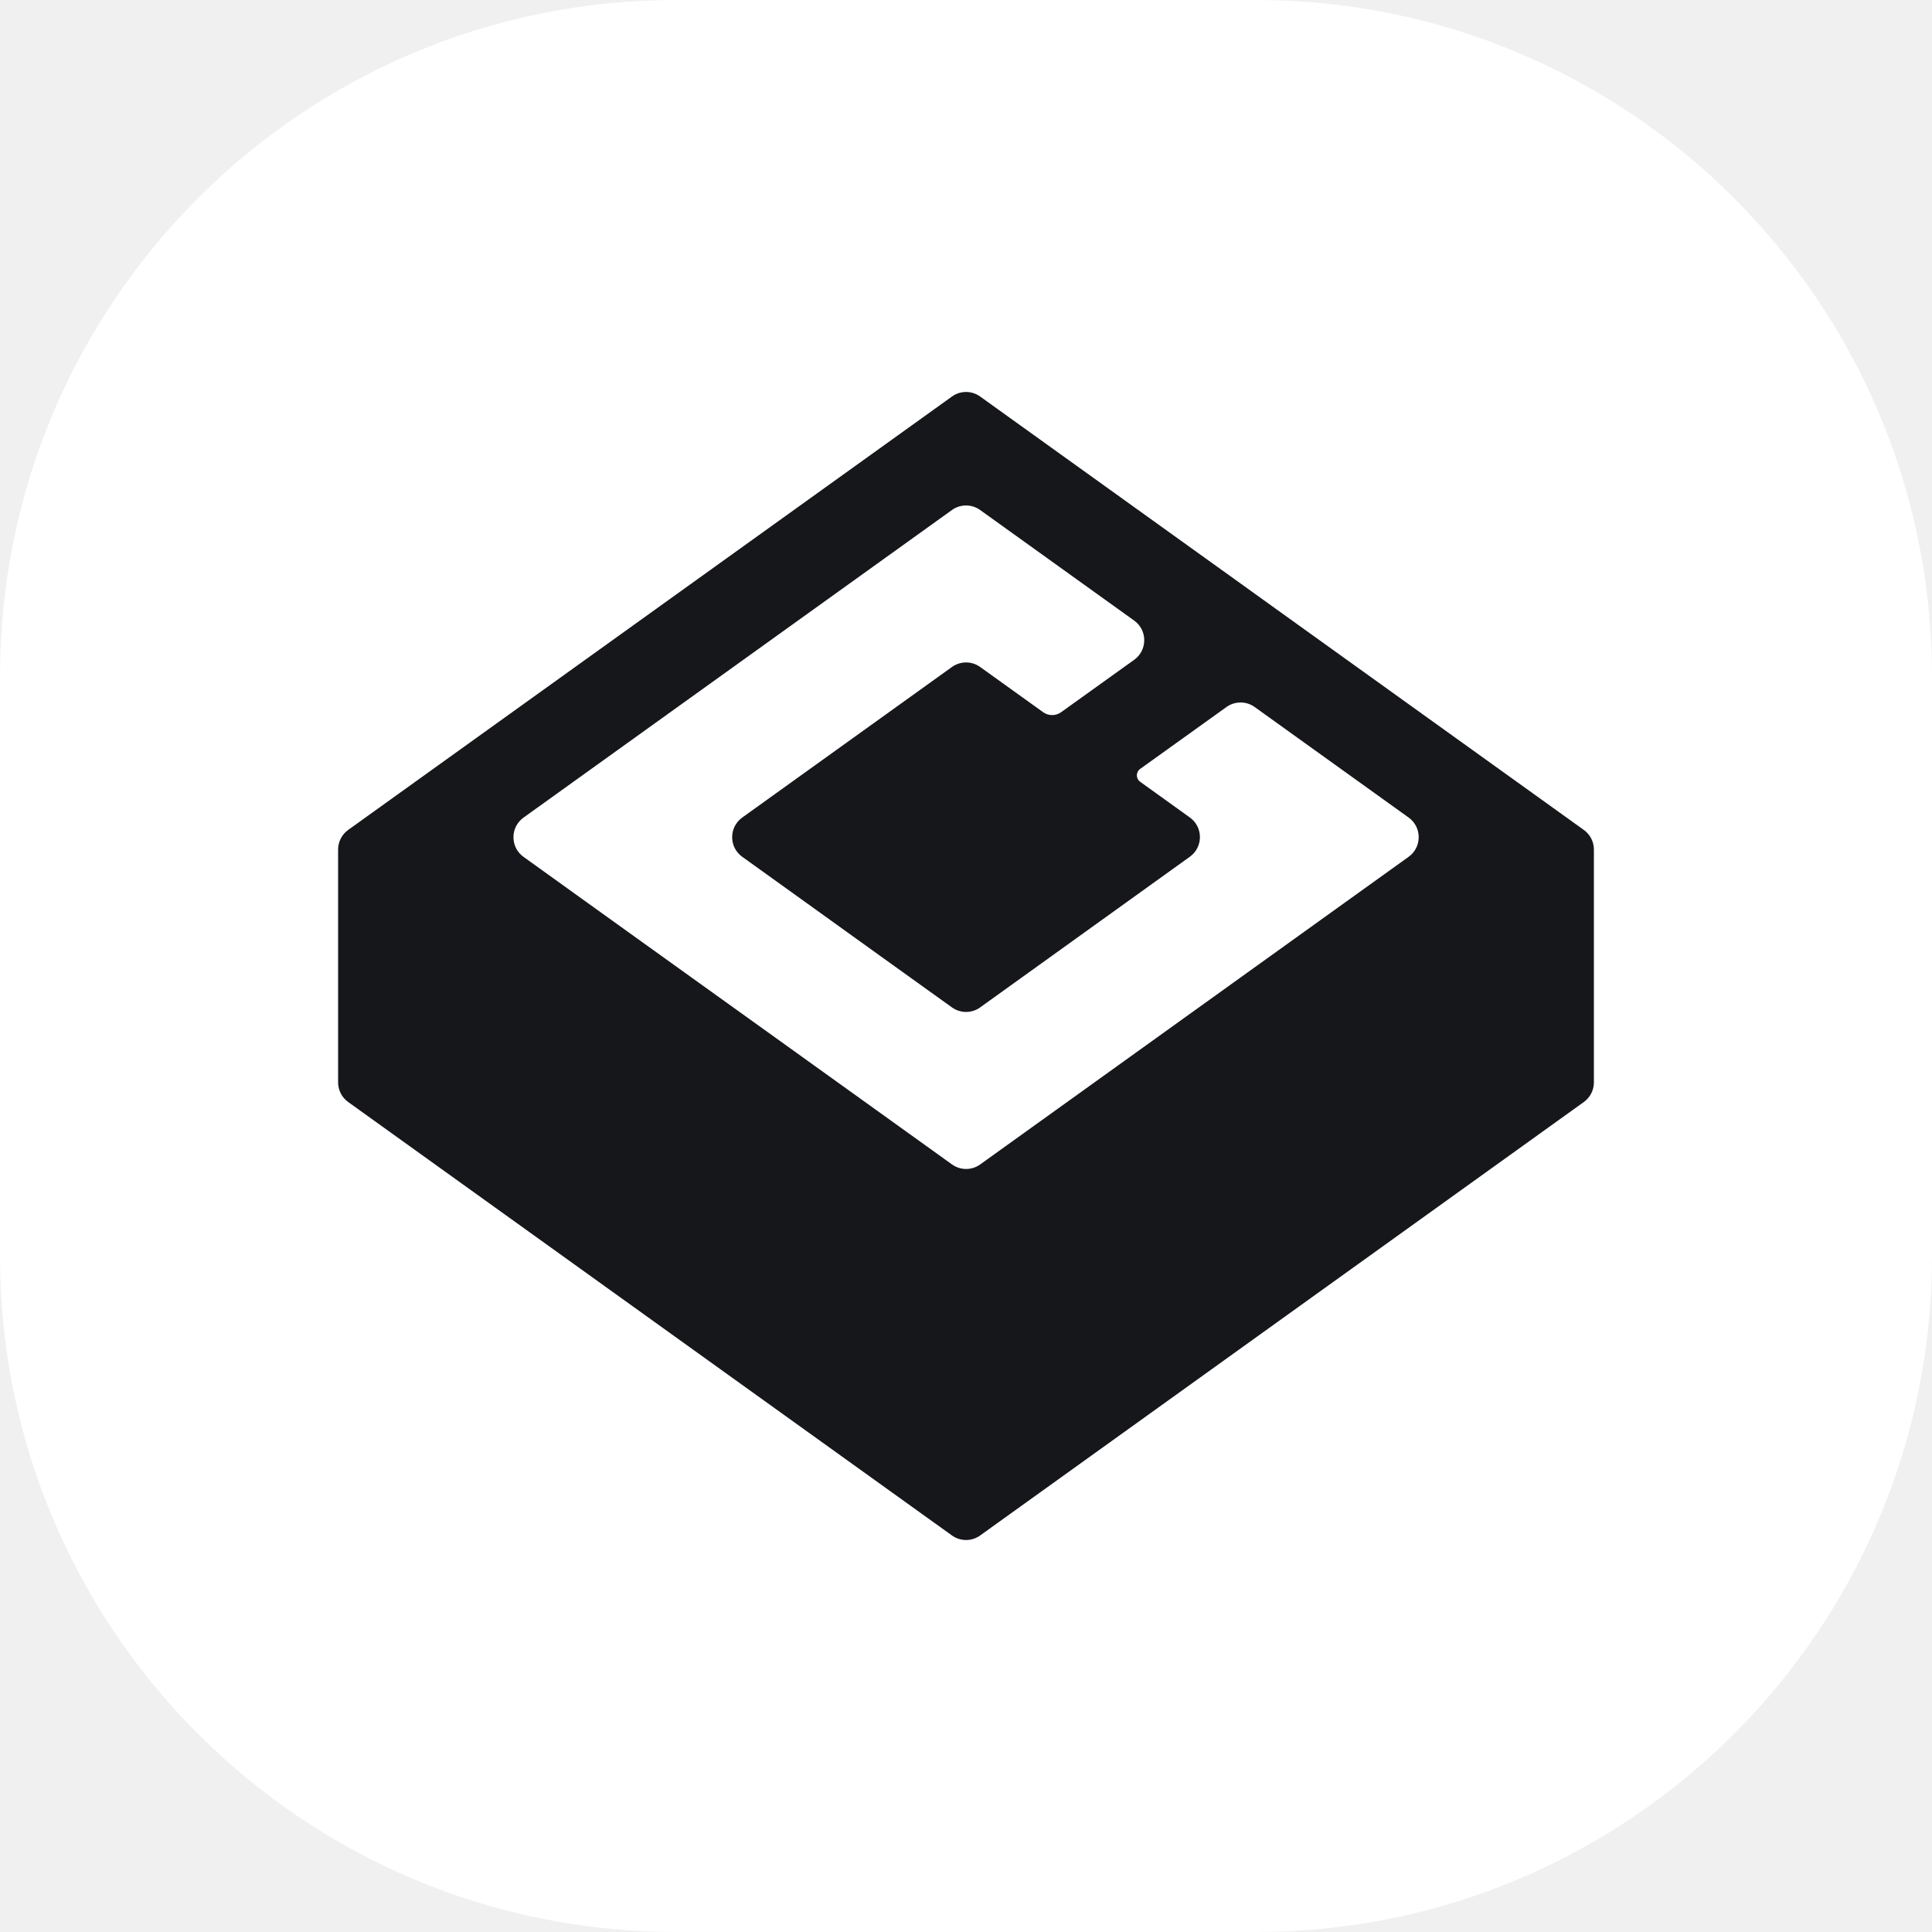
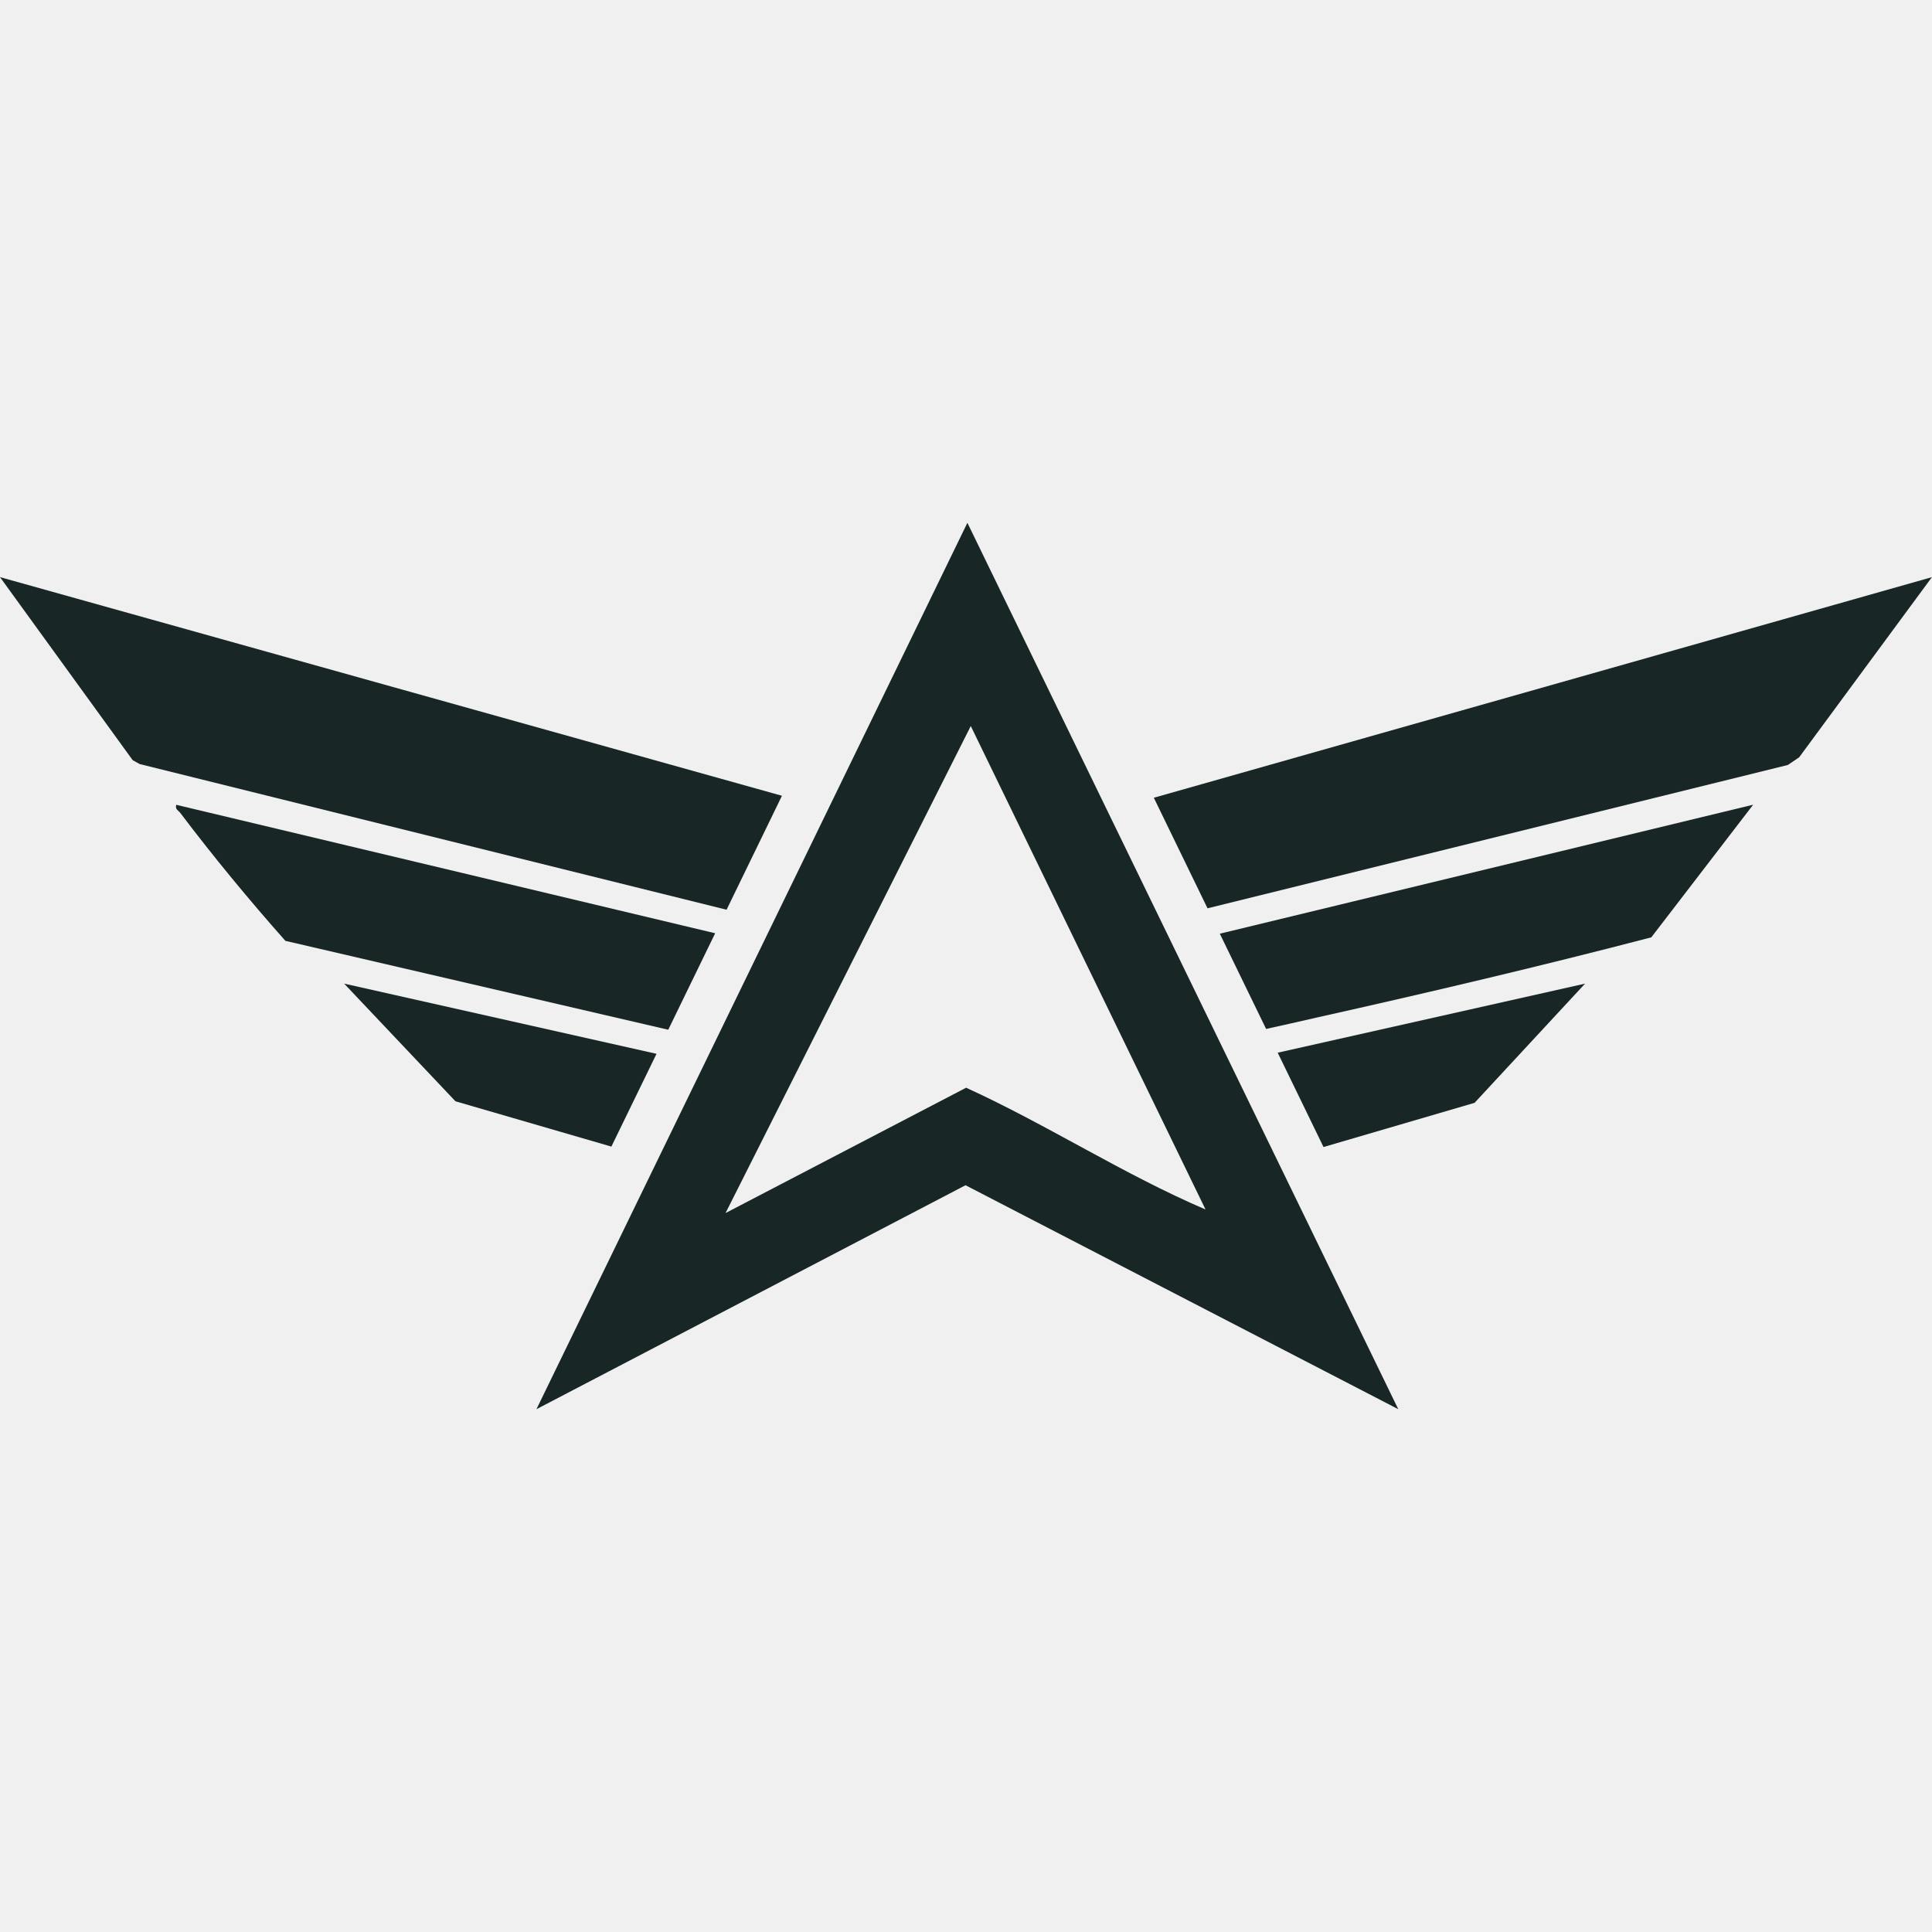
- <svg xmlns="http://www.w3.org/2000/svg" version="1.1" width="1000" height="1000">
-   <g clip-path="url(#SvgjsClipPath1010)">
-     <rect width="1000" height="1000" fill="#ffffff" />
-     <g transform="matrix(12.5,0,0,12.5,150,150)">
-       <svg version="1.1" width="56" height="56">
-         <svg width="56" height="56" viewBox="0 0 56 56" fill="none">
-           <path d="M41 13.333L39.368 12.16L28.585 4.419C28.237 4.168 27.767 4.168 27.419 4.419L2.417 22.366C2.155 22.554 2 22.856 2 23.178V32.819C2 33.142 2.155 33.444 2.417 33.632L27.419 51.581C27.767 51.831 28.237 51.831 28.585 51.581L53.583 33.632C53.845 33.444 54 33.142 54 32.819V23.178C54 22.856 53.845 22.554 53.583 22.366L41 13.333ZM27.419 9.118C27.767 8.868 28.237 8.868 28.585 9.118L34.964 13.697C35.52 14.096 35.52 14.923 34.963 15.322L31.938 17.491C31.716 17.65 31.417 17.65 31.195 17.491L28.585 15.618C28.237 15.368 27.767 15.368 27.419 15.618L18.734 21.853C18.178 22.252 18.178 23.079 18.734 23.478L21.166 25.224L24.438 27.576L27.419 29.715C27.767 29.965 28.237 29.965 28.585 29.715L37.27 23.475C37.825 23.076 37.825 22.25 37.27 21.851L35.212 20.372C35.029 20.241 35.03 19.97 35.212 19.839L38.787 17.275C39.136 17.026 39.605 17.026 39.953 17.276L46.329 21.853C46.884 22.252 46.884 23.079 46.329 23.478L43.302 25.651L28.587 36.217C28.239 36.467 27.77 36.467 27.421 36.217L19.91 30.825L16.638 28.478L12.703 25.654L9.677 23.48C9.122 23.081 9.122 22.254 9.678 21.855L27.419 9.118Z" fill="#16171B" />
-         </svg>
-       </svg>
-     </g>
-   </g>
-   <defs>
-     <clipPath id="SvgjsClipPath1010">
-       <rect width="1000" height="1000" x="0" y="0" rx="350" ry="350" />
-     </clipPath>
-   </defs>
+ <svg xmlns="http://www.w3.org/2000/svg" viewBox="272.5 -147.50 1375 1375">
+   <style>path,polygon,polyline{fill:#182626}@media(prefers-color-scheme:dark){path,polygon,polyline{fill:#FCFFFA}}</style>
+   <path d="M960.99,224.58l-306.7,630.84,305.38-159.39,307.98,159.39L960.99,224.58ZM788.9,715.76l174.5-346.55,167.08,344.09c-58.61-25.13-112.38-60.15-170.37-86.68l-171.21,89.19v-.04Z" />
+   <polygon points="1647.45 263.24 1552.95 391.48 1544.91 396.93 1131.89 498.94 1093.67 420.26 1647.5 263.24 1647.45 263.24" />
+   <polygon points="829.01 418.85 789.6 499.95 371.88 396.27 366.92 393.5 272.5 263.24 829.01 418.85" />
+   <path d="M781.48,516.69l-33.39,68.67-272.48-63.26c-25.92-29.22-51.23-59.88-74.82-91.07-1.45-1.93-3.78-2.42-2.86-5.76l383.58,91.43h-.04Z" />
+   <path d="M1520.18,425.27l-72.45,94.33c-78.33,20.43-158.56,39.32-238.03,57.07-11.95,2.68-24.03,5.54-36.11,8.13l-32.95-67.79,379.5-91.78.04.04Z" />
+   <polygon points="739.74 602.5 707.62 668.53 596.65 636.28 517.43 552.54 739.74 602.5" />
+   <polyline points="1400.59 552.54 1321.95 637.38 1214.44 668.84 1181.84 601.7 1400.59 552.54" />
</svg>
